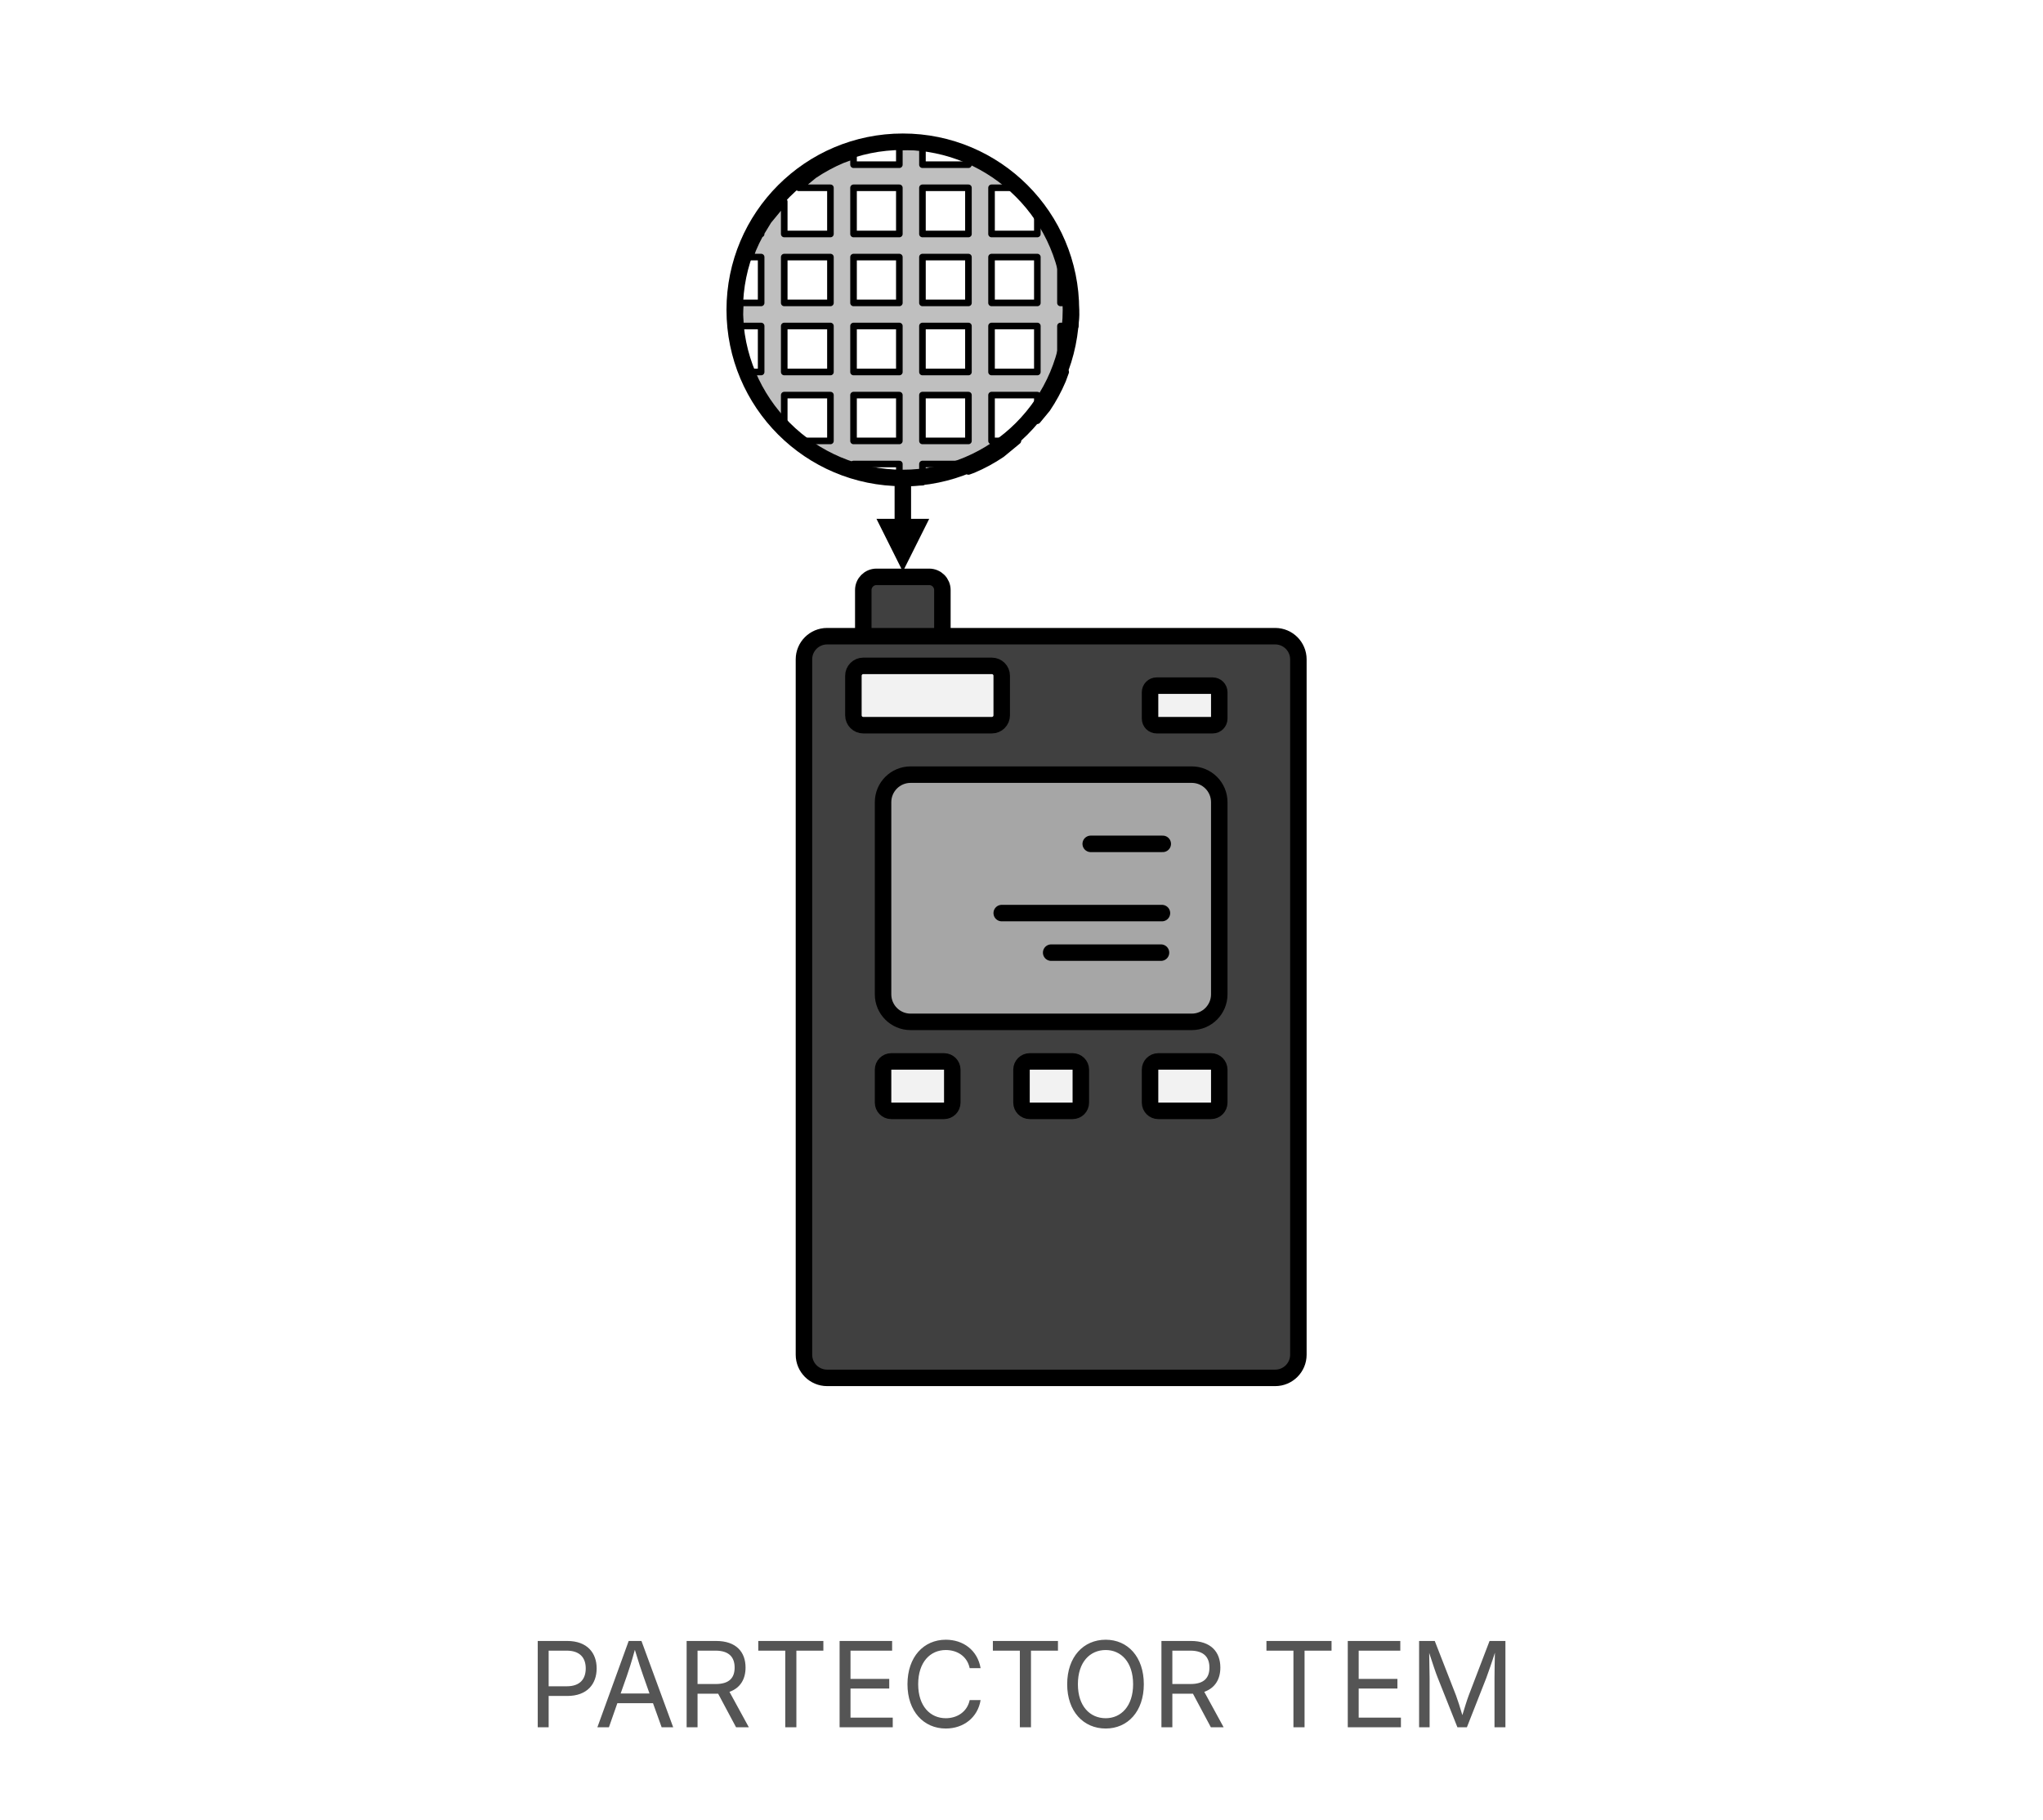
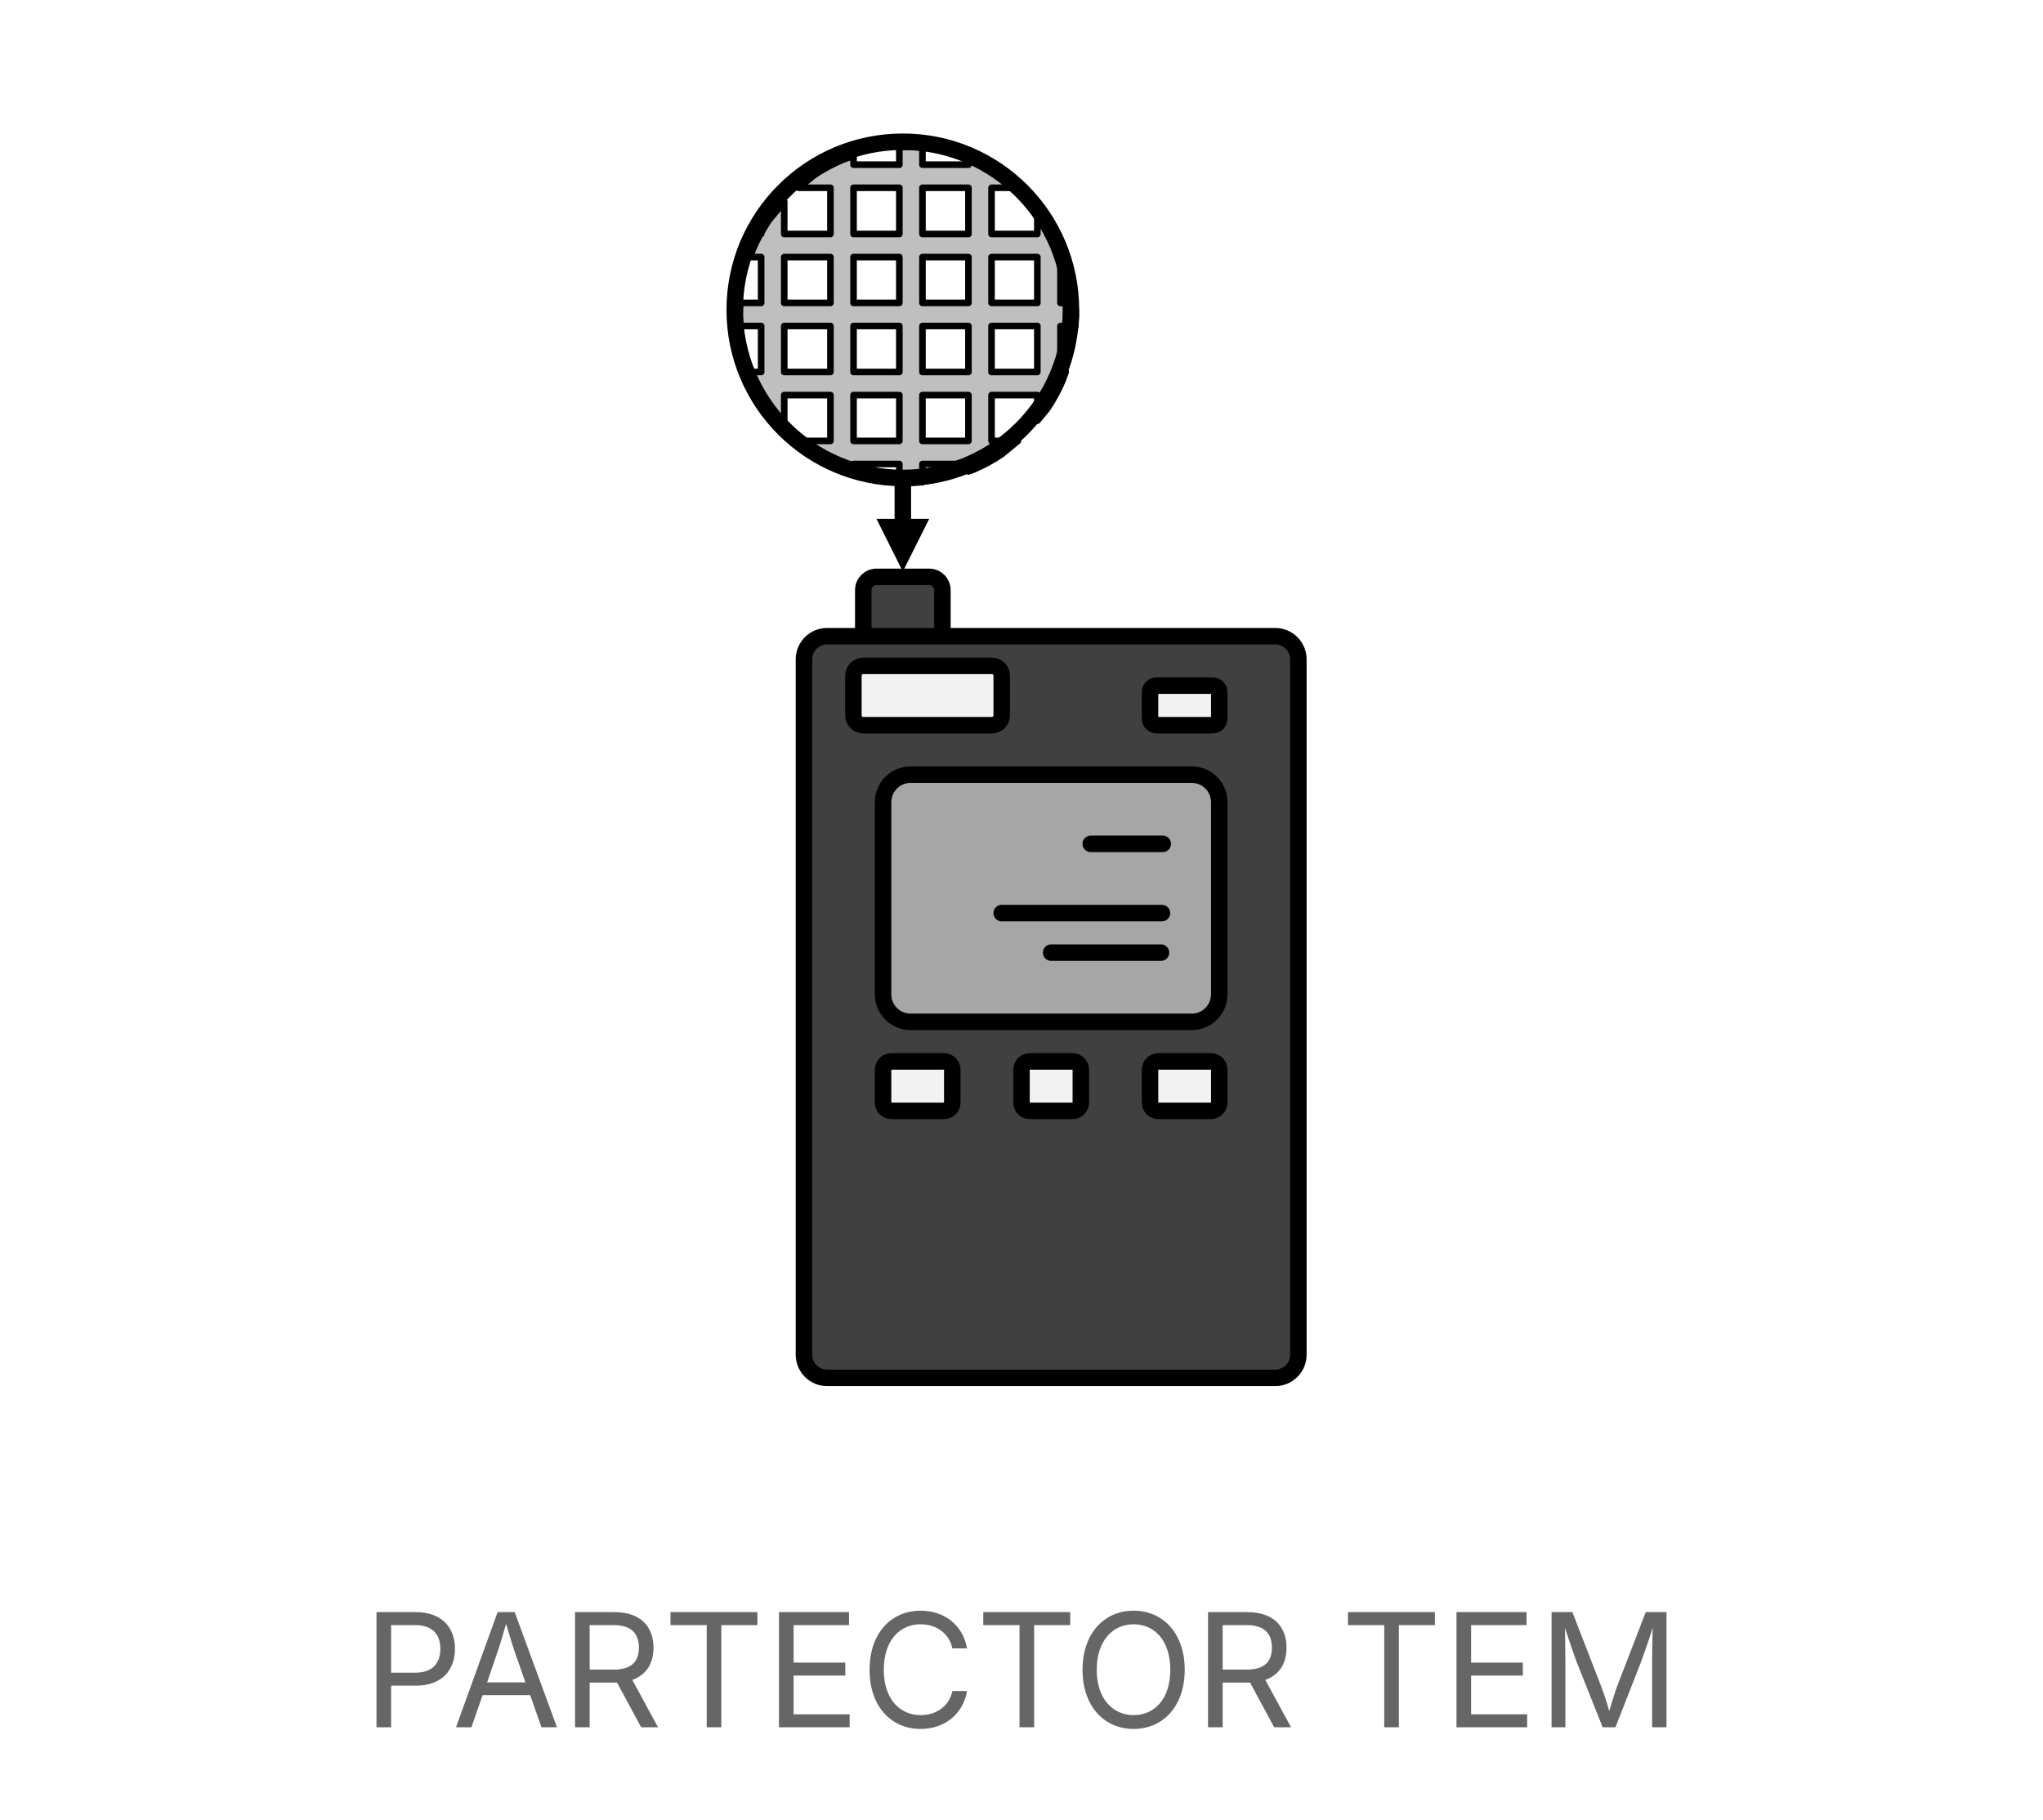
<svg xmlns="http://www.w3.org/2000/svg" width="130.25px" height="116px" overflow="hidden" viewBox="-42.625 -10.0 130.25 138">
  <rect id="bounding-box" x="-42.625" y="-10" width="130.25" height="116" fill="none" pointer-events="all" />
  <g id="svg_scaling_group" transform="scale(0.7499985)">
    <g transform="translate(-451 -100)">
      <path d="M465 146.333C465 145.597 465.597 145 466.333 145L471.667 145C472.403 145 473 145.597 473 146.333L473 154.667C473 155.403 472.403 156 471.667 156L466.333 156C465.597 156 465 155.403 465 154.667Z" stroke="#000000" stroke-width="1.667" stroke-linecap="round" stroke-linejoin="round" stroke-miterlimit="10" fill="#404040" fill-rule="evenodd" />
      <path d="M459 153.342C459 152.049 460.049 151 461.342 151L506.658 151C507.951 151 509 152.049 509 153.342L509 223.658C509 224.951 507.951 226 506.658 226L461.342 226C460.049 226 459 224.951 459 223.658Z" stroke="#000000" stroke-width="1.667" stroke-linecap="round" stroke-linejoin="round" stroke-miterlimit="10" fill="#404040" fill-rule="evenodd" />
      <path d="M467 167.785C467 166.247 468.247 165 469.785 165L498.215 165C499.753 165 501 166.247 501 167.785L501 187.215C501 188.753 499.753 190 498.215 190L469.785 190C468.247 190 467 188.753 467 187.215Z" stroke="#000000" stroke-width="1.667" stroke-linecap="round" stroke-linejoin="round" stroke-miterlimit="10" fill="#A6A6A6" fill-rule="evenodd" />
      <path d="M488 172 495.285 172" stroke="#000000" stroke-width="1.667" stroke-linecap="round" stroke-linejoin="round" stroke-miterlimit="10" fill="#404040" fill-rule="evenodd" />
      <path d="M467 194.833C467 194.373 467.373 194 467.833 194L473.167 194C473.627 194 474 194.373 474 194.833L474 198.167C474 198.627 473.627 199 473.167 199L467.833 199C467.373 199 467 198.627 467 198.167Z" stroke="#000000" stroke-width="1.667" stroke-linecap="round" stroke-linejoin="round" stroke-miterlimit="10" fill="#F2F2F2" fill-rule="evenodd" />
      <path d="M494 194.833C494 194.373 494.373 194 494.833 194L500.167 194C500.627 194 501 194.373 501 194.833L501 198.167C501 198.627 500.627 199 500.167 199L494.833 199C494.373 199 494 198.627 494 198.167Z" stroke="#000000" stroke-width="1.667" stroke-linecap="round" stroke-linejoin="round" stroke-miterlimit="10" fill="#F2F2F2" fill-rule="evenodd" />
      <path d="M481 194.833C481 194.373 481.373 194 481.833 194L486.167 194C486.627 194 487 194.373 487 194.833L487 198.167C487 198.627 486.627 199 486.167 199L481.833 199C481.373 199 481 198.627 481 198.167Z" stroke="#000000" stroke-width="1.667" stroke-linecap="round" stroke-linejoin="round" stroke-miterlimit="10" fill="#F2F2F2" fill-rule="evenodd" />
      <path d="M479 179 495.203 179" stroke="#000000" stroke-width="1.667" stroke-linecap="round" stroke-linejoin="round" stroke-miterlimit="10" fill="#404040" fill-rule="evenodd" />
      <path d="M484 183 495.107 183" stroke="#000000" stroke-width="1.667" stroke-linecap="round" stroke-linejoin="round" stroke-miterlimit="10" fill="#404040" fill-rule="evenodd" />
      <path d="M494 156.667C494 156.298 494.298 156 494.667 156L500.333 156C500.702 156 501 156.298 501 156.667L501 159.333C501 159.702 500.702 160 500.333 160L494.667 160C494.298 160 494 159.702 494 159.333Z" stroke="#000000" stroke-width="1.667" stroke-linecap="round" stroke-linejoin="round" stroke-miterlimit="10" fill="#F2F2F2" fill-rule="evenodd" />
      <path d="M464 155C464 154.448 464.448 154 465 154L478 154C478.552 154 479 154.448 479 155L479 159C479 159.552 478.552 160 478 160L465 160C464.448 160 464 159.552 464 159Z" stroke="#000000" stroke-width="1.667" stroke-linecap="round" stroke-linejoin="round" stroke-miterlimit="10" fill="#F2F2F2" fill-rule="evenodd" />
      <path d="M477.97 117.298 482.603 117.298 482.603 112.664 477.97 112.664ZM477.97 124.284 482.603 124.284 482.603 119.633 477.97 119.633ZM470.983 110.328 475.634 110.328 475.634 105.657 470.983 105.657ZM470.983 117.298 475.634 117.298 475.634 112.664 470.983 112.664ZM470.983 124.284 475.634 124.284 475.634 119.633 470.983 119.633ZM470.983 131.254 475.634 131.254 475.634 126.62 470.983 126.62ZM464.014 110.328 468.647 110.328 468.647 105.657 464.014 105.657ZM464.014 117.298 468.647 117.298 468.647 112.664 464.014 112.664ZM464.014 124.284 468.647 124.284 468.647 119.633 464.014 119.633ZM464.014 131.254 468.647 131.254 468.647 126.62 464.014 126.62ZM457.006 117.298 461.678 117.298 461.678 112.664 457.006 112.664ZM457.006 124.284 461.678 124.284 461.678 119.633 457.006 119.633ZM452.5 118.5 452.561 117.298 454.671 117.298 454.671 112.664 453.55 112.664 453.836 111.883C454.051 111.374 454.29 110.879 454.552 110.397L454.594 110.328 454.671 110.328 454.671 110.201 455.403 108.995 457.006 107.052 457.006 110.328 461.678 110.328 461.678 105.657 458.476 105.657 459.995 104.403C460.9 103.792 461.866 103.266 462.883 102.836L464.014 102.422 464.014 103.321 468.647 103.321 468.647 101.543 469.5 101.5 470.983 101.575 470.983 103.321 475.634 103.321 475.634 102.659 476.117 102.836C477.134 103.266 478.101 103.792 479.005 104.403L480.524 105.657 477.97 105.657 477.97 110.328 482.603 110.328 482.603 107.791 483.597 108.995C484.208 109.9 484.734 110.866 485.164 111.883L485.45 112.664 484.939 112.664 484.939 117.298 486.439 117.298 486.5 118.5 486.443 119.633 484.939 119.633 484.939 124.284 485.469 124.284 485.164 125.117C484.734 126.134 484.208 127.101 483.597 128.005L482.603 129.209 482.603 126.62 477.97 126.62 477.97 131.254 480.633 131.254 479.005 132.597C478.101 133.208 477.134 133.734 476.117 134.164L475.634 134.341 475.634 133.589 470.983 133.589 470.983 135.425 469.5 135.5 468.647 135.457 468.647 133.589 464.014 133.589 464.014 134.578 462.883 134.164C461.866 133.734 460.9 133.208 459.995 132.597L458.367 131.254 461.678 131.254 461.678 126.62 457.006 126.62 457.006 129.948 455.403 128.005 454.671 126.799 454.671 126.62 454.562 126.62 454.552 126.603C454.29 126.122 454.051 125.626 453.836 125.117L453.531 124.284 454.671 124.284 454.671 119.633 452.557 119.633Z" stroke="#000000" stroke-width="0.667" stroke-linecap="round" stroke-linejoin="round" stroke-miterlimit="10" fill="#BFBFBF" fill-rule="evenodd" />
      <path d="M469 135C459.611 135 452 127.389 452 118 452 108.611 459.611 101 469 101 478.389 101 486 108.611 486 118 486 127.389 478.389 135 469 135Z" stroke="#000000" stroke-width="1.667" stroke-miterlimit="8" fill="none" fill-rule="evenodd" />
      <path d="M469.833 135 469.833 140.465 468.167 140.465 468.167 135ZM471.667 139.132 469 144.465 466.333 139.132Z" />
    </g>
  </g>
-   <text x="22.5" y="121" text-anchor="middle" font-family="-apple-system, BlinkMacSystemFont, sans-serif" font-size="9" fill="#555555" data-labeled="true">PARTECTOR TEM</text>
+   <text x="22.5" y="121" text-anchor="middle" font-family="-apple-system, BlinkMacSystemFont, sans-serif" font-size="12" fill="#666666" data-labeled="true">PARTECTOR TEM</text>
</svg>
